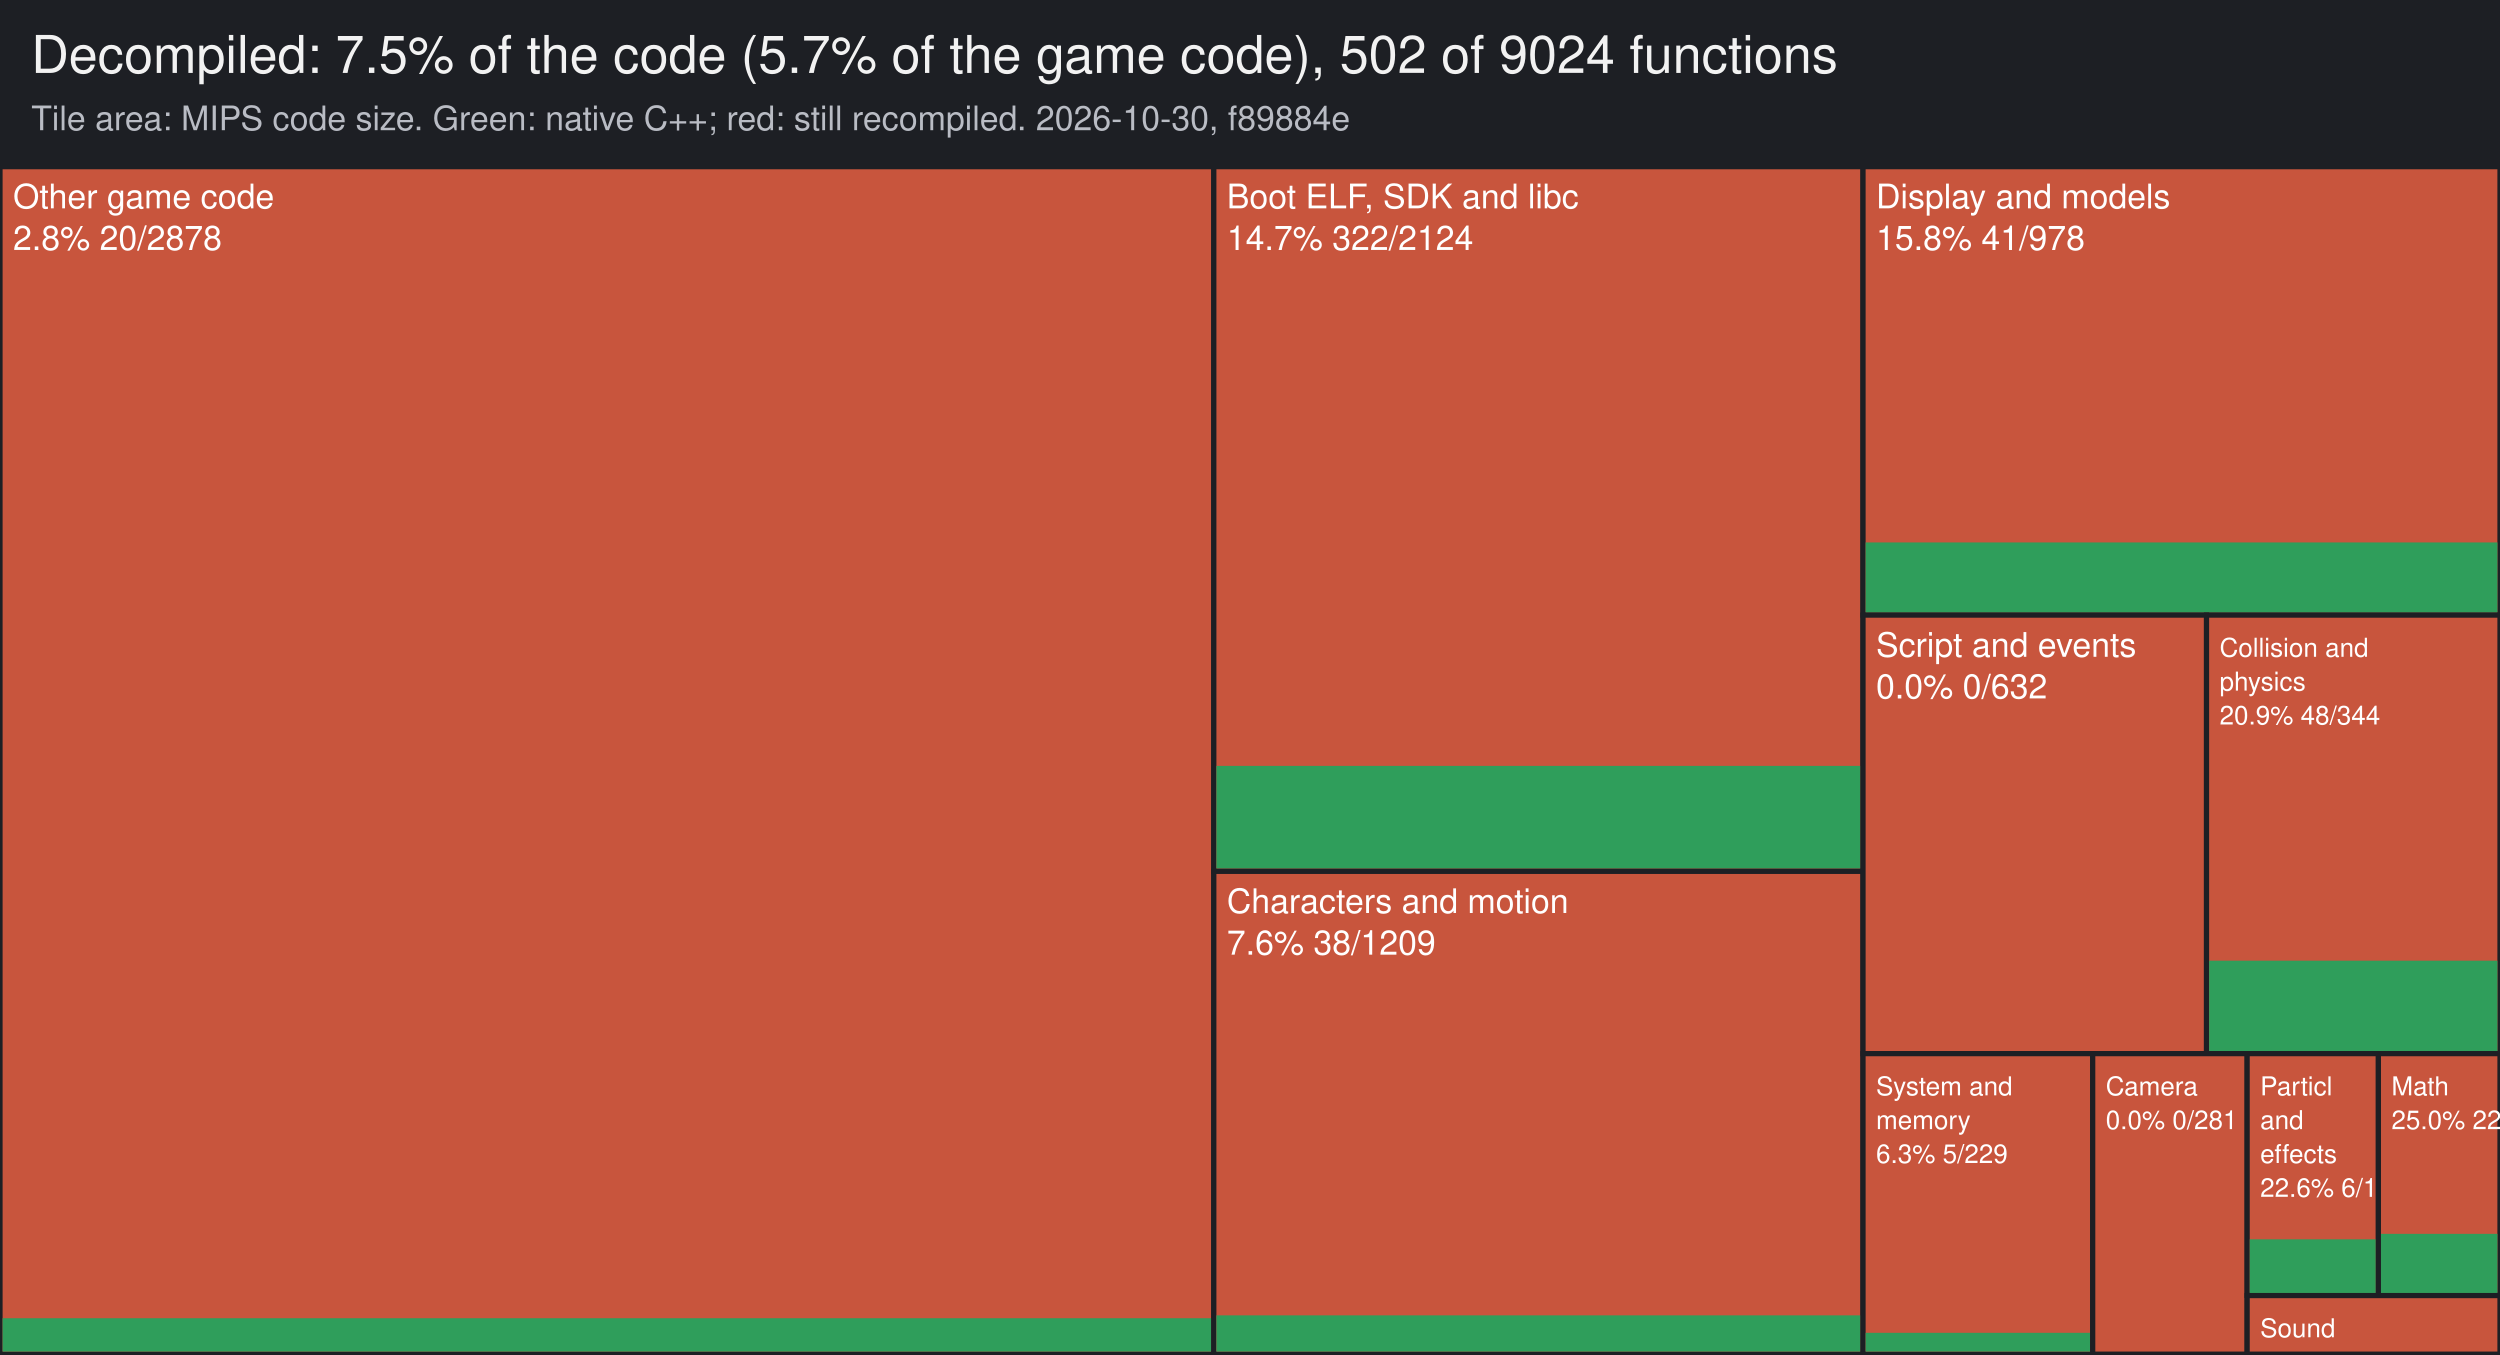
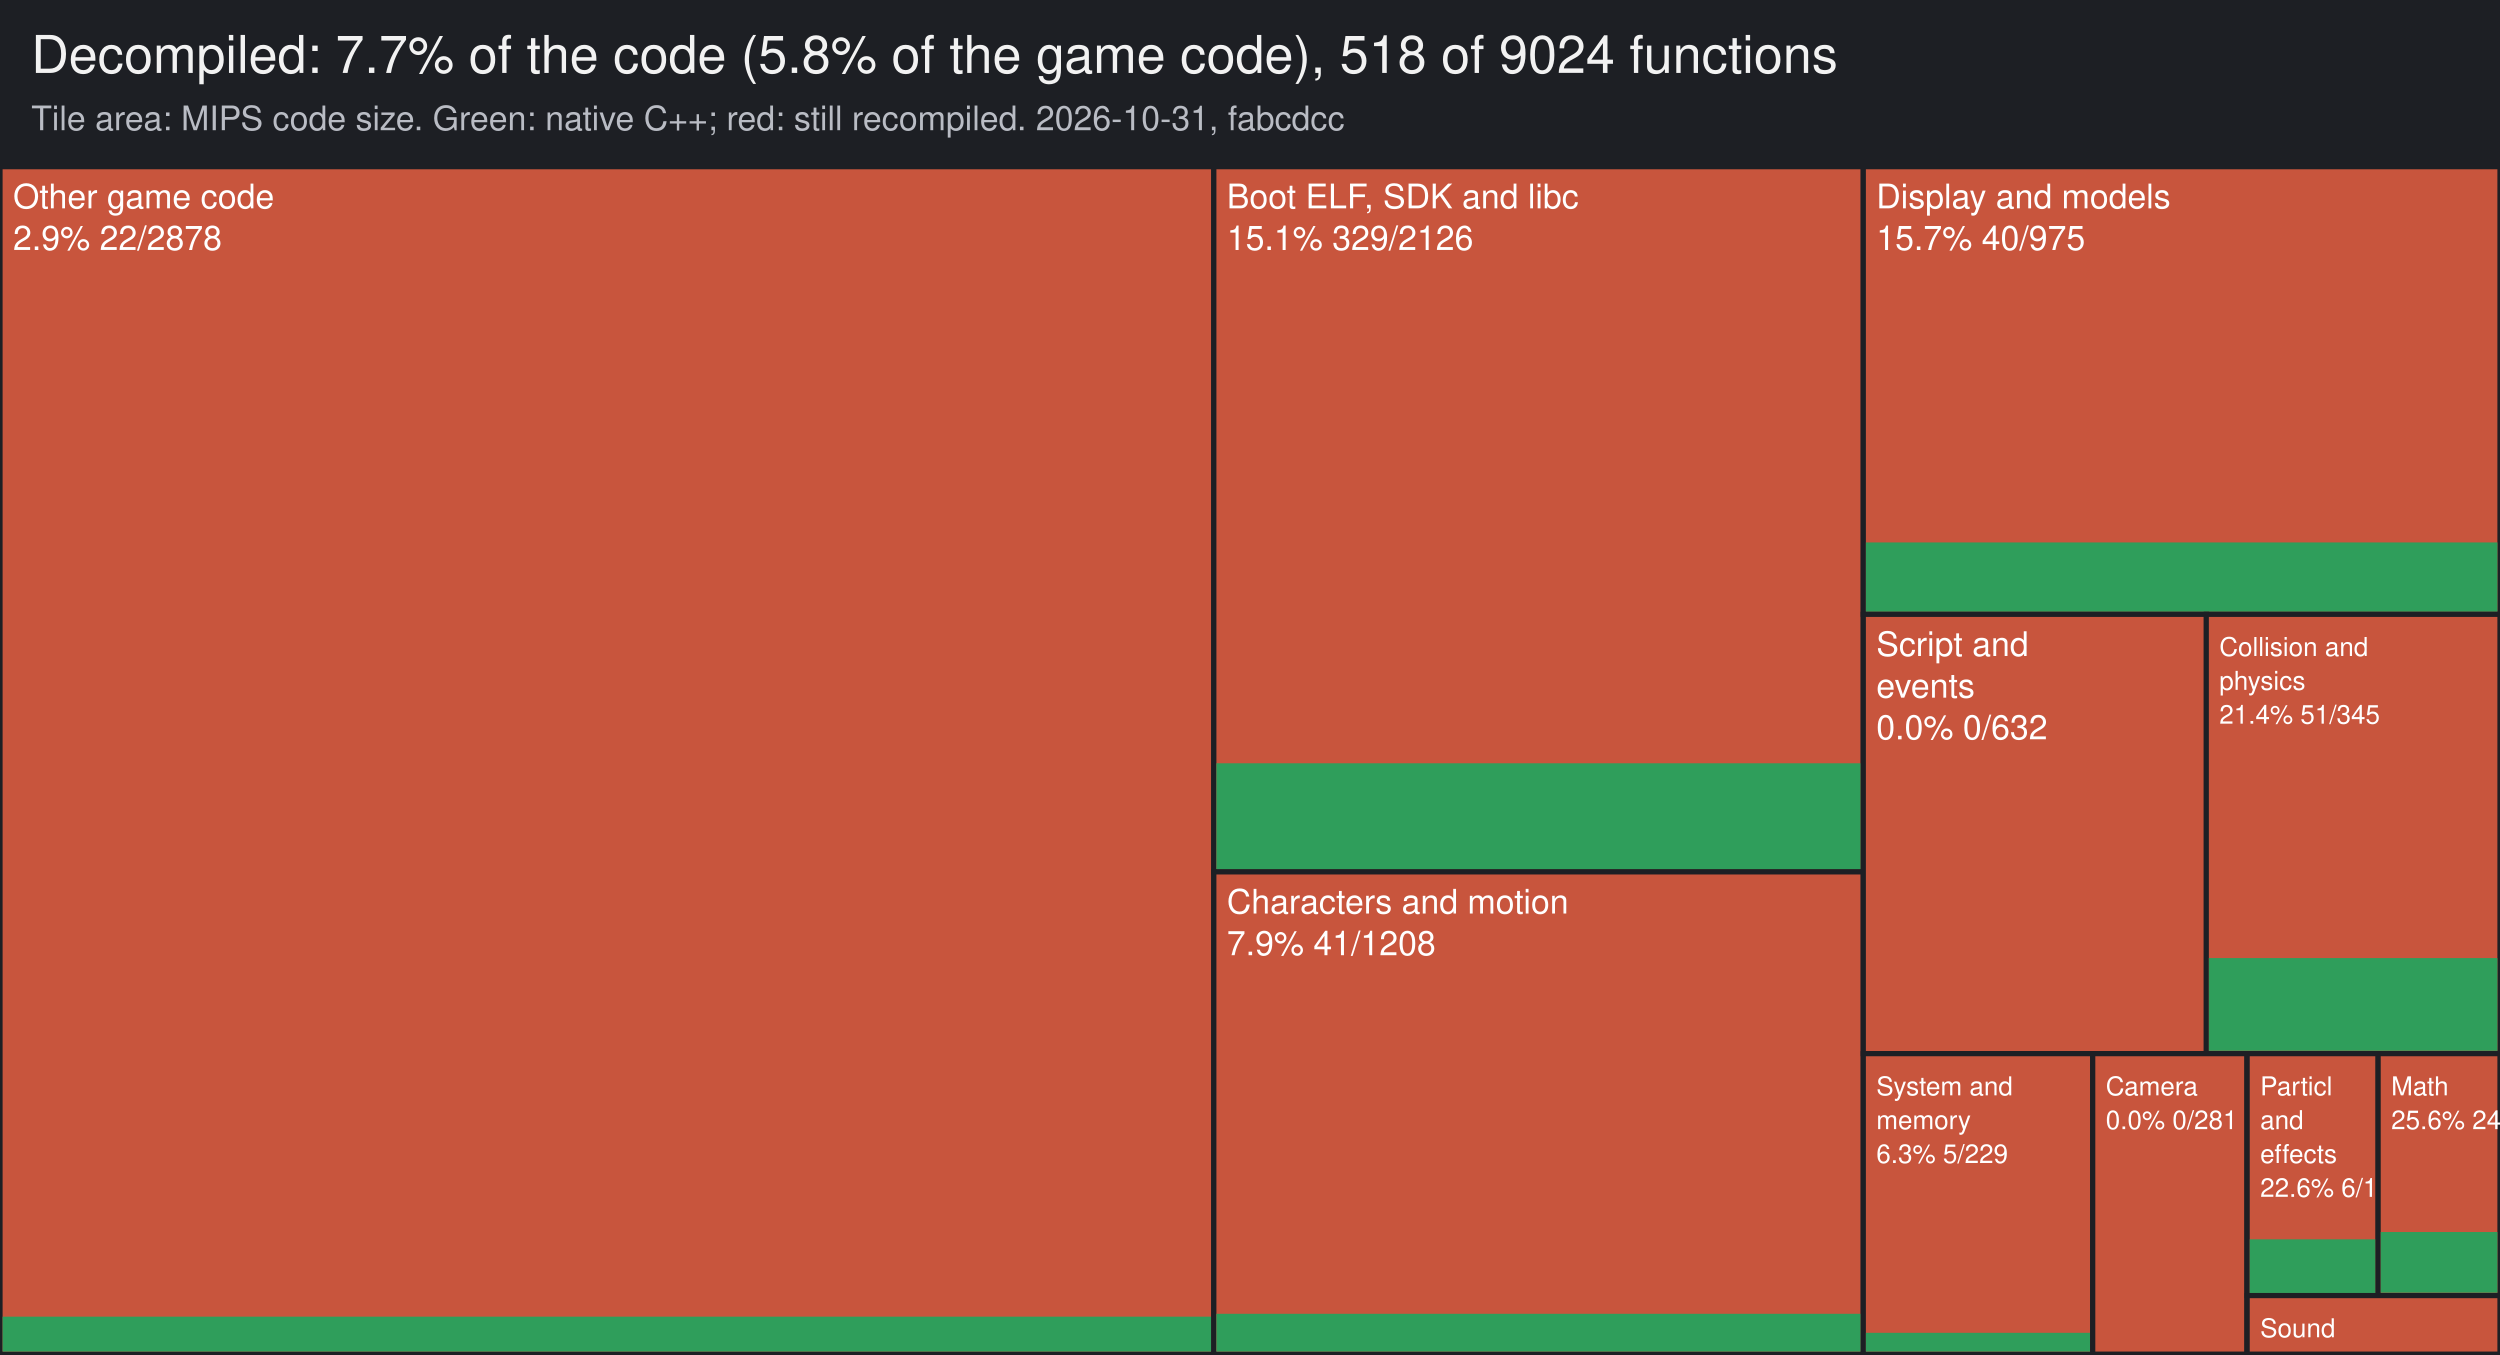
<svg xmlns="http://www.w3.org/2000/svg" width="960" height="520" font-family="Helvetica, Arial, sans-serif">
  <rect width="100%" height="100%" fill="#1d1f24" />
-   <text x="12" y="28" font-size="20" fill="#f2f2f2">Decompiled: 7.5% of the code (5.7% of the game code), 502 of 9024 functions</text>
-   <text x="12" y="50" font-size="13" fill="#b9bcc4">Tile area: MIPS code size. Green: native C++; red: still recompiled. 2026-10-30, f89884e</text>
+   <text x="12" y="28" font-size="20" fill="#f2f2f2">Decompiled: 7.7% of the code (5.8% of the game code), 518 of 9024 functions</text>
+   <text x="12" y="50" font-size="13" fill="#b9bcc4">Tile area: MIPS code size. Green: native C++; red: still recompiled. 2026-10-31, fabcdcc</text>
  <rect x="0.0" y="64.0" width="466.1" height="456.0" fill="#c8553d" stroke="#1d1f24" stroke-width="2" />
-   <rect x="1.0" y="506.2" width="464.1" height="12.8" fill="#2f9e5b" />
+   <rect x="1.0" y="505.6" width="464.1" height="13.4" fill="#2f9e5b" />
  <text x="5.0" y="80.0" font-size="13" fill="#ffffff">Other game code</text>
-   <text x="5.0" y="96.0" font-size="13" fill="#ffffff">2.8%  20/2878</text>
-   <rect x="466.1" y="64.0" width="249.3" height="270.6" fill="#c8553d" stroke="#1d1f24" stroke-width="2" />
-   <rect x="467.1" y="294.1" width="247.3" height="39.4" fill="#2f9e5b" />
+   <text x="5.0" y="96.0" font-size="13" fill="#ffffff">2.9%  22/2878</text>
+   <rect x="466.1" y="64.0" width="249.4" height="270.8" fill="#c8553d" stroke="#1d1f24" stroke-width="2" />
+   <rect x="467.1" y="293.1" width="247.4" height="40.7" fill="#2f9e5b" />
  <text x="471.1" y="80.0" font-size="13" fill="#ffffff">Boot ELF, SDK and libc</text>
-   <text x="471.1" y="96.0" font-size="13" fill="#ffffff">14.7%  322/2124</text>
-   <rect x="466.1" y="334.6" width="249.3" height="185.4" fill="#c8553d" stroke="#1d1f24" stroke-width="2" />
-   <rect x="467.1" y="505.1" width="247.3" height="13.9" fill="#2f9e5b" />
-   <text x="471.1" y="350.6" font-size="13" fill="#ffffff">Characters and motion</text>
-   <text x="471.1" y="366.6" font-size="13" fill="#ffffff">7.6%  38/1209</text>
-   <rect x="715.4" y="64.0" width="244.6" height="172.2" fill="#c8553d" stroke="#1d1f24" stroke-width="2" />
-   <rect x="716.4" y="208.3" width="242.6" height="26.9" fill="#2f9e5b" />
-   <text x="720.4" y="80.0" font-size="13" fill="#ffffff">Display and models</text>
-   <text x="720.4" y="96.0" font-size="13" fill="#ffffff">15.8%  41/978</text>
-   <rect x="715.4" y="236.2" width="131.9" height="168.4" fill="#c8553d" stroke="#1d1f24" stroke-width="2" />
-   <rect x="716.4" y="403.6" width="129.9" height="0.0" fill="#2f9e5b" />
-   <text x="720.4" y="252.2" font-size="13" fill="#ffffff">Script and events</text>
-   <text x="720.4" y="268.2" font-size="13" fill="#ffffff">0.0%  0/632</text>
-   <rect x="847.3" y="236.2" width="112.7" height="168.4" fill="#c8553d" stroke="#1d1f24" stroke-width="2" />
-   <rect x="848.3" y="368.9" width="110.7" height="34.7" fill="#2f9e5b" />
-   <text x="852.3" y="252.2" font-size="10" fill="#ffffff">Collision and</text>
-   <text x="852.3" y="265.2" font-size="10" fill="#ffffff">physics</text>
-   <text x="852.3" y="278.2" font-size="10" fill="#ffffff">20.9%  48/344</text>
-   <rect x="715.4" y="404.6" width="88.2" height="115.4" fill="#c8553d" stroke="#1d1f24" stroke-width="2" />
-   <rect x="716.4" y="511.8" width="86.2" height="7.2" fill="#2f9e5b" />
-   <text x="720.4" y="420.6" font-size="10" fill="#ffffff">System and</text>
-   <text x="720.4" y="433.6" font-size="10" fill="#ffffff">memory</text>
-   <text x="720.4" y="446.6" font-size="10" fill="#ffffff">6.3%  5/229</text>
-   <rect x="803.6" y="404.6" width="59.3" height="115.4" fill="#c8553d" stroke="#1d1f24" stroke-width="2" />
-   <rect x="804.6" y="519.0" width="57.3" height="0.0" fill="#2f9e5b" />
+   <text x="471.1" y="96.0" font-size="13" fill="#ffffff">15.1%  329/2126</text>
+   <rect x="466.1" y="334.8" width="249.4" height="185.2" fill="#c8553d" stroke="#1d1f24" stroke-width="2" />
+   <rect x="467.1" y="504.5" width="247.4" height="14.5" fill="#2f9e5b" />
+   <text x="471.1" y="350.8" font-size="13" fill="#ffffff">Characters and motion</text>
+   <text x="471.1" y="366.8" font-size="13" fill="#ffffff">7.9%  41/1208</text>
+   <rect x="715.5" y="64.0" width="244.5" height="171.9" fill="#c8553d" stroke="#1d1f24" stroke-width="2" />
+   <rect x="716.5" y="208.3" width="242.5" height="26.6" fill="#2f9e5b" />
+   <text x="720.5" y="80.0" font-size="13" fill="#ffffff">Display and models</text>
+   <text x="720.5" y="96.0" font-size="13" fill="#ffffff">15.7%  40/975</text>
+   <rect x="715.5" y="235.9" width="131.8" height="168.7" fill="#c8553d" stroke="#1d1f24" stroke-width="2" />
+   <rect x="716.5" y="403.6" width="129.8" height="0.0" fill="#2f9e5b" />
+   <text x="720.5" y="251.9" font-size="13" fill="#ffffff">Script and</text>
+   <text x="720.5" y="267.9" font-size="13" fill="#ffffff">events</text>
+   <text x="720.5" y="283.9" font-size="13" fill="#ffffff">0.0%  0/632</text>
+   <rect x="847.2" y="235.9" width="112.8" height="168.7" fill="#c8553d" stroke="#1d1f24" stroke-width="2" />
+   <rect x="848.2" y="367.9" width="110.8" height="35.6" fill="#2f9e5b" />
+   <text x="852.2" y="251.9" font-size="10" fill="#ffffff">Collision and</text>
+   <text x="852.2" y="264.9" font-size="10" fill="#ffffff">physics</text>
+   <text x="852.2" y="277.9" font-size="10" fill="#ffffff">21.4%  51/345</text>
+   <rect x="715.5" y="404.6" width="88.1" height="115.4" fill="#c8553d" stroke="#1d1f24" stroke-width="2" />
+   <rect x="716.5" y="511.8" width="86.1" height="7.2" fill="#2f9e5b" />
+   <text x="720.5" y="420.6" font-size="10" fill="#ffffff">System and</text>
+   <text x="720.5" y="433.6" font-size="10" fill="#ffffff">memory</text>
+   <text x="720.5" y="446.6" font-size="10" fill="#ffffff">6.3%  5/229</text>
+   <rect x="803.6" y="404.6" width="59.2" height="115.4" fill="#c8553d" stroke="#1d1f24" stroke-width="2" />
+   <rect x="804.6" y="519.0" width="57.2" height="0.0" fill="#2f9e5b" />
  <text x="808.6" y="420.6" font-size="10" fill="#ffffff">Camera</text>
  <text x="808.6" y="433.6" font-size="10" fill="#ffffff">0.0%  0/281</text>
-   <rect x="862.9" y="404.6" width="50.4" height="92.8" fill="#c8553d" stroke="#1d1f24" stroke-width="2" />
-   <rect x="863.9" y="475.9" width="48.4" height="20.6" fill="#2f9e5b" />
+   <rect x="862.9" y="404.6" width="50.3" height="92.9" fill="#c8553d" stroke="#1d1f24" stroke-width="2" />
+   <rect x="863.9" y="475.9" width="48.3" height="20.6" fill="#2f9e5b" />
  <text x="867.9" y="420.6" font-size="10" fill="#ffffff">Particl</text>
  <text x="867.9" y="433.6" font-size="10" fill="#ffffff">and</text>
  <text x="867.9" y="446.6" font-size="10" fill="#ffffff">effects</text>
  <text x="867.9" y="459.6" font-size="10" fill="#ffffff">22.6%  6/116</text>
-   <rect x="913.3" y="404.6" width="46.7" height="92.8" fill="#c8553d" stroke="#1d1f24" stroke-width="2" />
-   <rect x="914.3" y="473.8" width="44.7" height="22.7" fill="#2f9e5b" />
-   <text x="918.3" y="420.6" font-size="10" fill="#ffffff">Math</text>
-   <text x="918.3" y="433.6" font-size="10" fill="#ffffff">25.0%  22/131</text>
+   <rect x="913.2" y="404.6" width="46.8" height="92.9" fill="#c8553d" stroke="#1d1f24" stroke-width="2" />
+   <rect x="914.2" y="473.1" width="44.8" height="23.3" fill="#2f9e5b" />
+   <text x="918.2" y="420.6" font-size="10" fill="#ffffff">Math</text>
+   <text x="918.2" y="433.6" font-size="10" fill="#ffffff">25.6%  24/132</text>
  <rect x="862.9" y="497.5" width="97.1" height="22.5" fill="#c8553d" stroke="#1d1f24" stroke-width="2" />
  <rect x="863.9" y="519.0" width="95.1" height="0.0" fill="#2f9e5b" />
  <text x="867.9" y="513.5" font-size="10" fill="#ffffff">Sound</text>
</svg>
